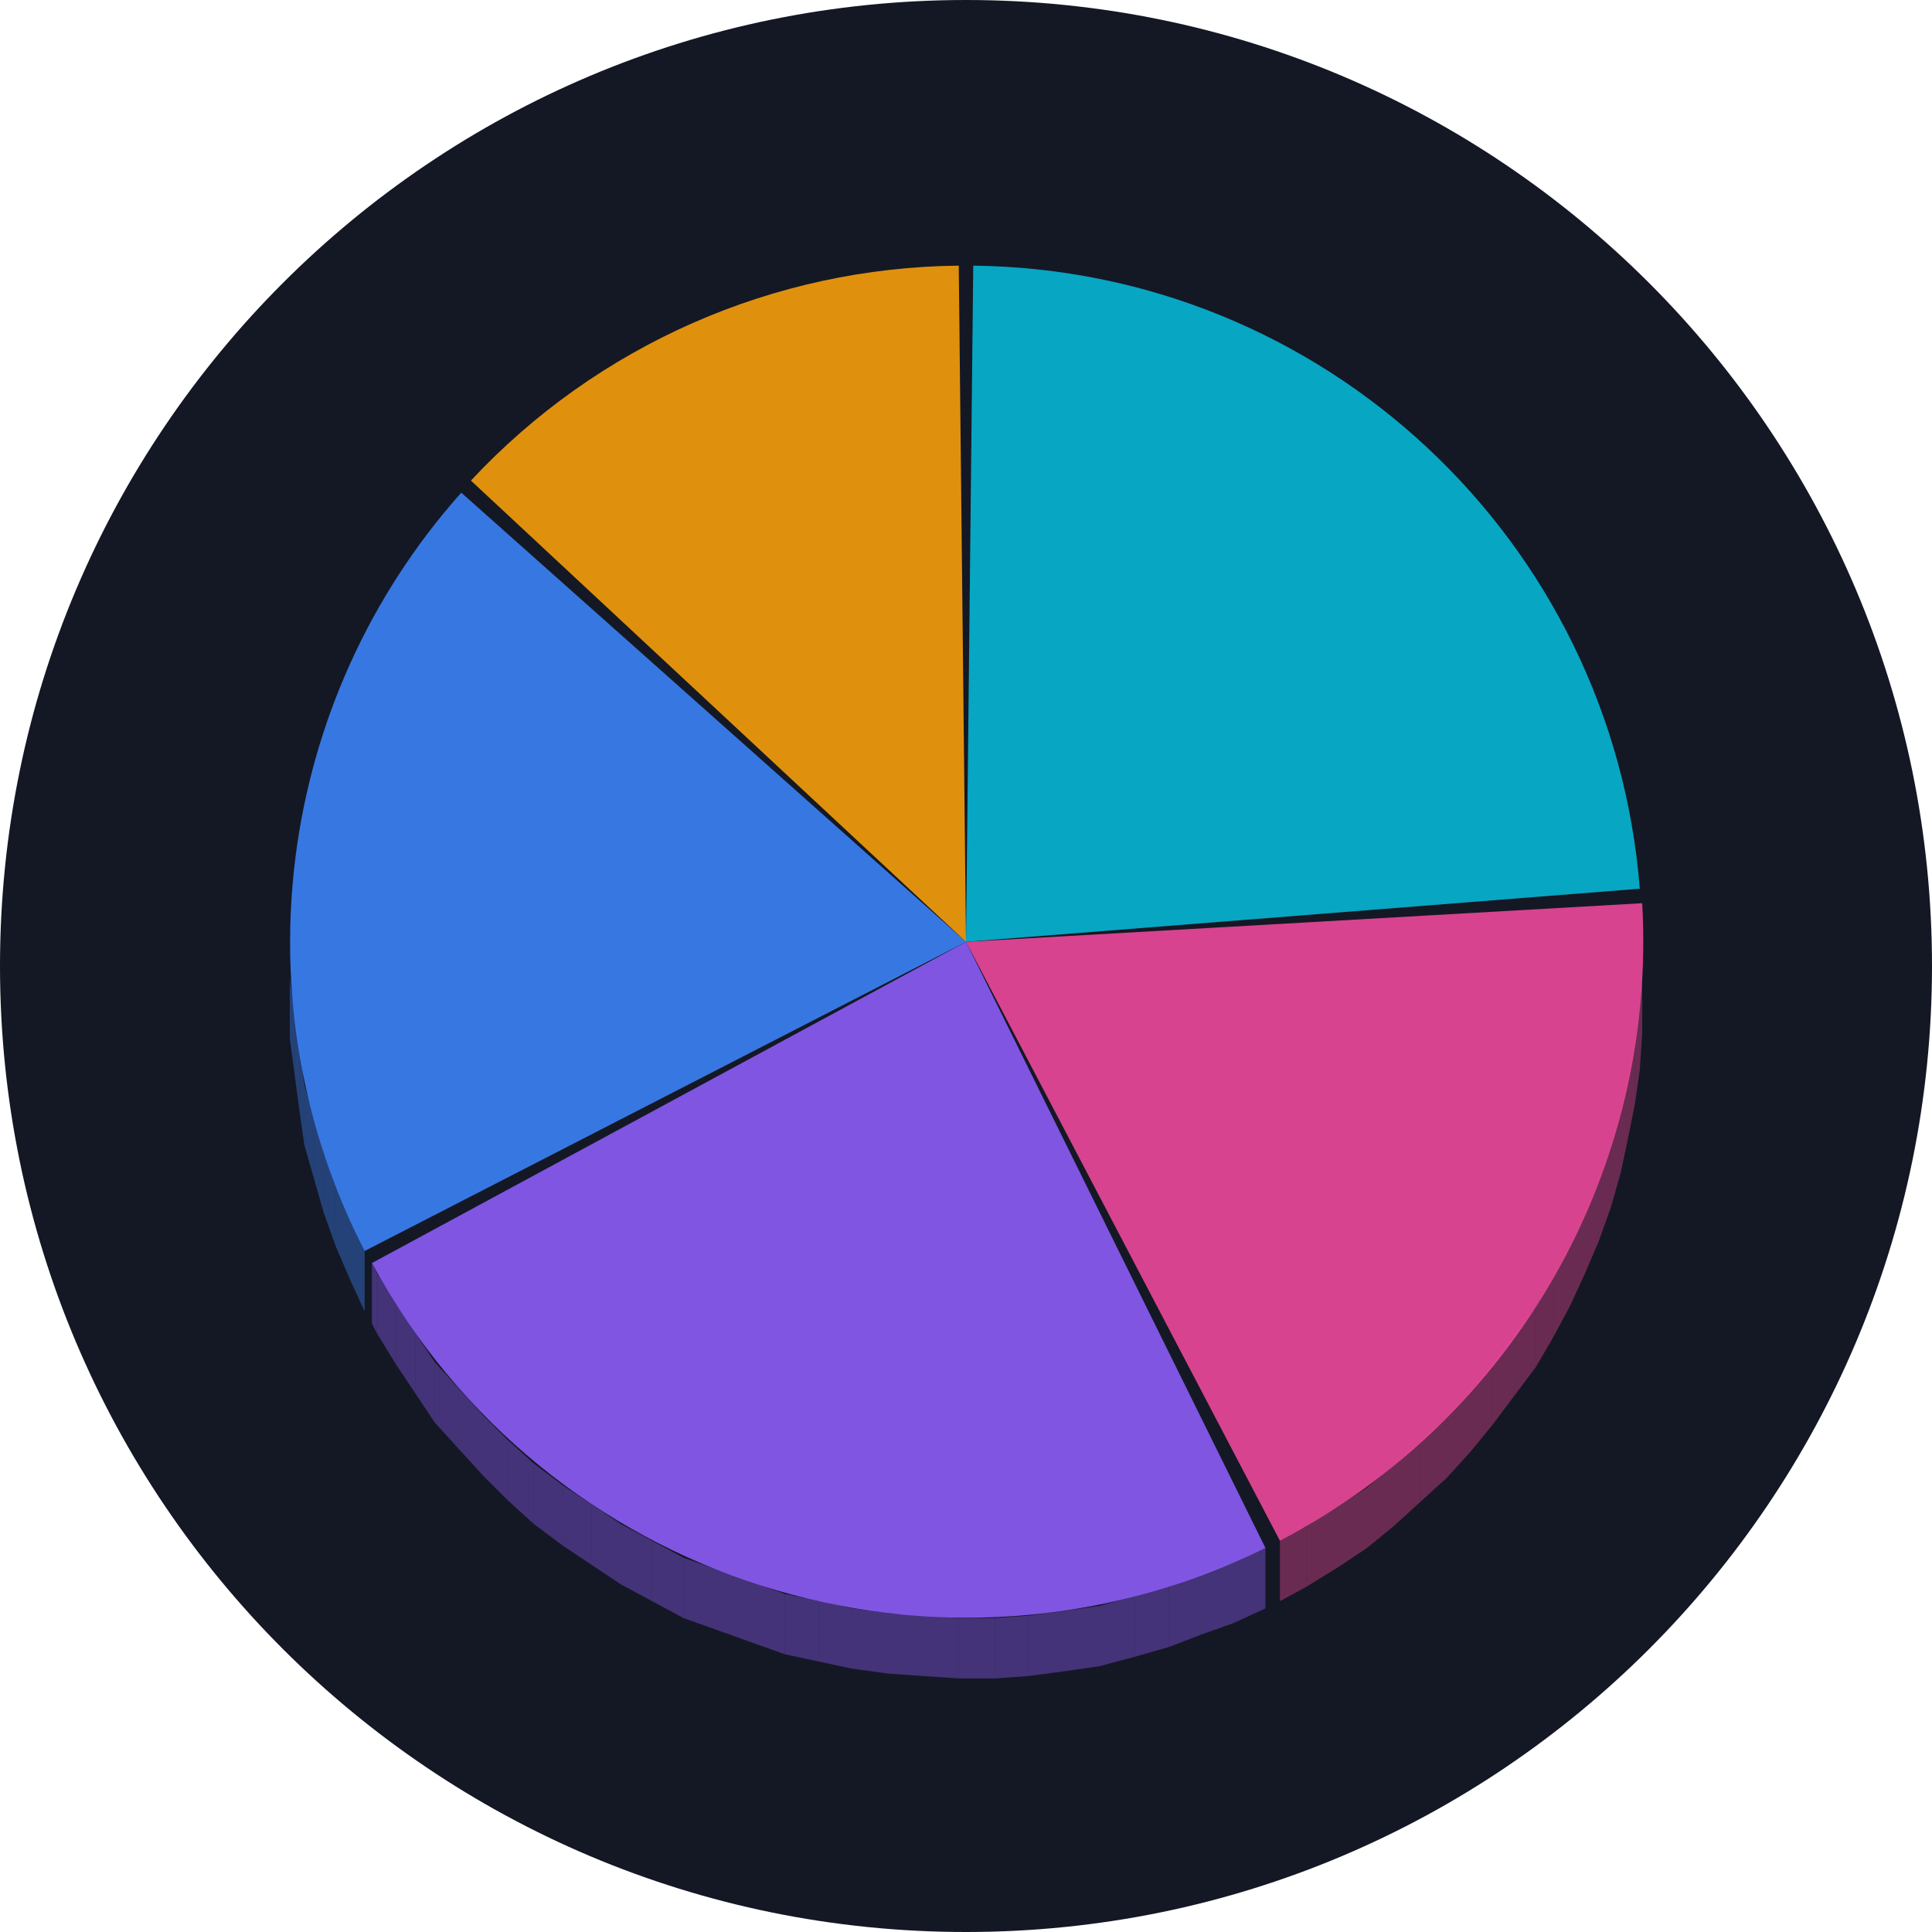
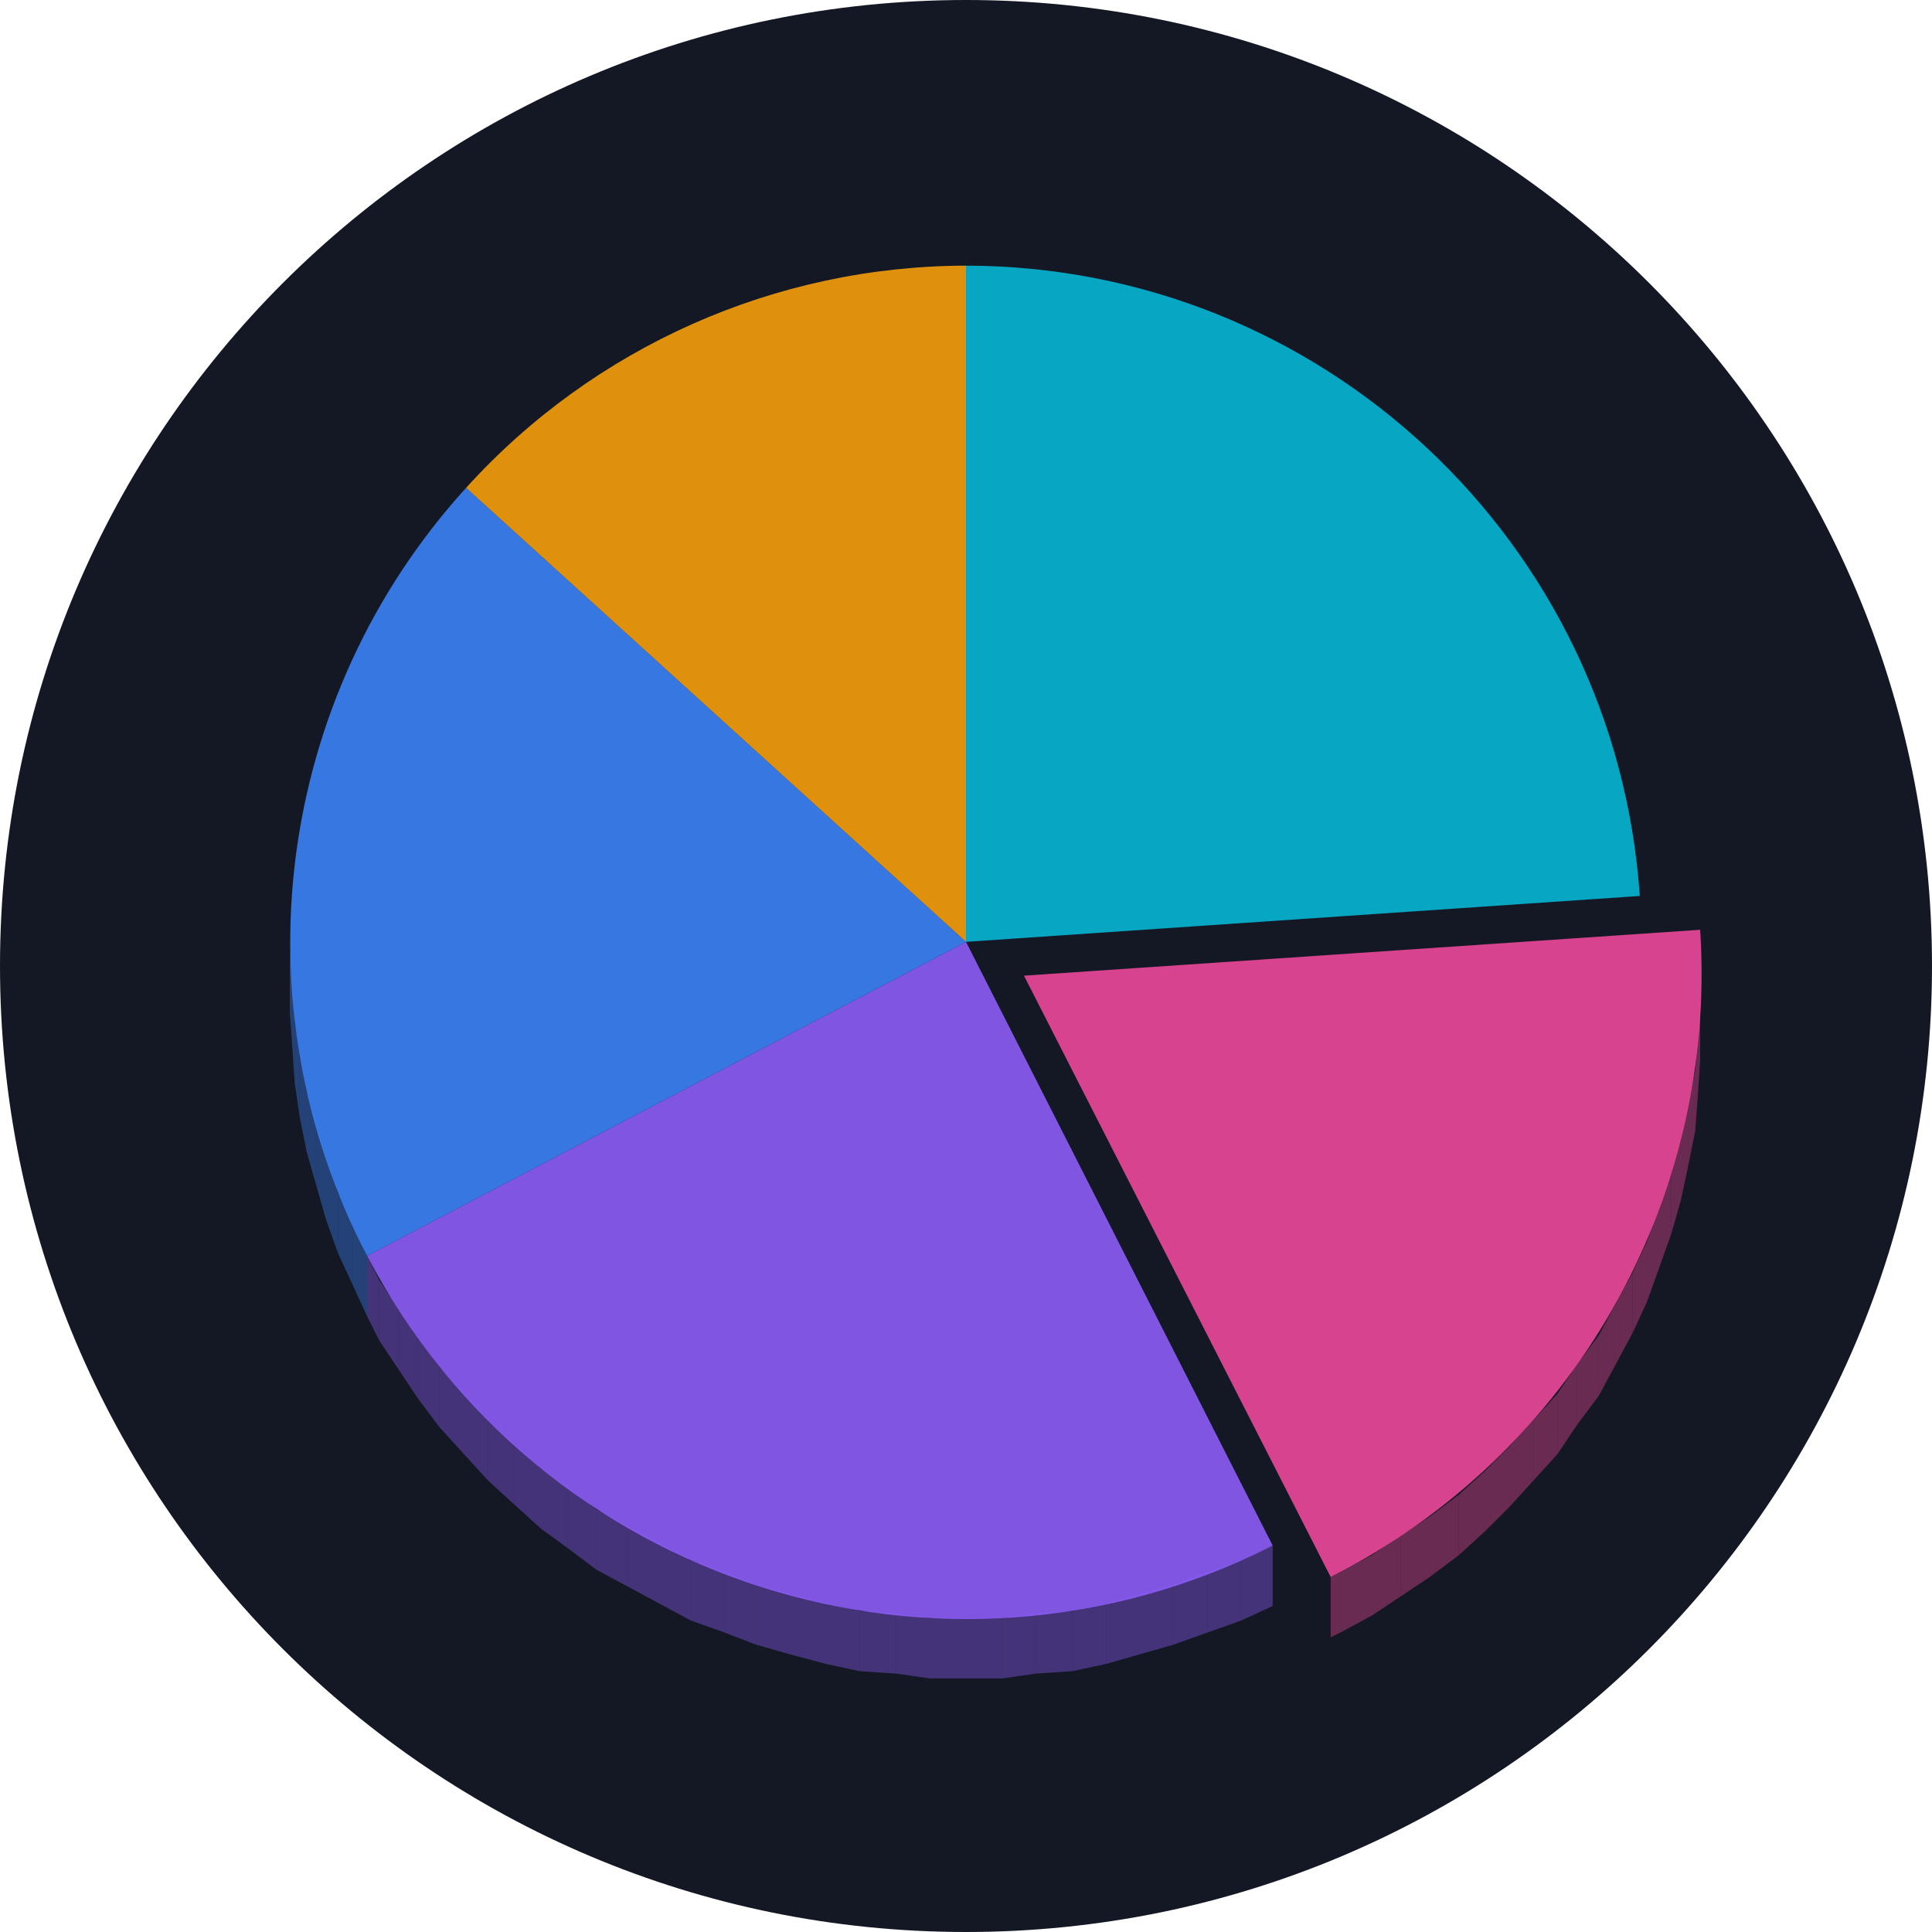
<svg xmlns="http://www.w3.org/2000/svg" viewBox="0 0 80 80" fill="none" width="40" height="40">
  <defs>
    <clipPath id="vc645088871">
      <circle cx="40" cy="40" r="40" />
    </clipPath>
  </defs>
  <g clip-path="url(#vc645088871)">
    <rect width="80" height="80" fill="#141824" />
-     <polygon points="68.0,40.3 67.9,41.8 67.9,44.3 68.0,42.8" fill="#ec4899" opacity="0.4" />
-     <polygon points="67.9,41.8 67.7,43.2 67.7,45.7 67.9,44.3" fill="#ec4899" opacity="0.4" />
-     <polygon points="67.7,43.2 67.4,44.7 67.4,47.2 67.7,45.7" fill="#ec4899" opacity="0.4" />
-     <polygon points="67.4,44.7 67.1,46.1 67.1,48.6 67.4,47.2" fill="#ec4899" opacity="0.4" />
-     <polygon points="67.1,46.1 66.7,47.5 66.7,50.0 67.1,48.6" fill="#ec4899" opacity="0.4" />
-     <polygon points="66.7,47.5 66.2,48.9 66.2,51.4 66.7,50.0" fill="#ec4899" opacity="0.4" />
-     <polygon points="66.2,48.9 65.6,50.3 65.6,52.8 66.2,51.4" fill="#ec4899" opacity="0.4" />
-     <polygon points="65.6,50.3 65.0,51.6 65.0,54.1 65.6,52.8" fill="#ec4899" opacity="0.4" />
-     <polygon points="65.0,51.6 64.3,52.9 64.3,55.4 65.0,54.1" fill="#ec4899" opacity="0.4" />
-     <polygon points="64.3,52.9 63.6,54.1 63.6,56.6 64.3,55.4" fill="#ec4899" opacity="0.4" />
-     <polygon points="63.6,54.1 62.7,55.3 62.7,57.8 63.6,56.6" fill="#ec4899" opacity="0.4" />
-     <polygon points="62.7,55.3 61.8,56.5 61.8,59.0 62.7,57.8" fill="#ec4899" opacity="0.4" />
-     <polygon points="61.8,56.5 60.9,57.6 60.9,60.1 61.8,59.0" fill="#ec4899" opacity="0.4" />
-     <polygon points="60.9,57.6 59.9,58.7 59.9,61.2 60.9,60.1" fill="#ec4899" opacity="0.4" />
-     <polygon points="59.9,58.7 58.8,59.7 58.8,62.2 59.9,61.2" fill="#ec4899" opacity="0.4" />
-     <polygon points="58.8,59.7 57.7,60.7 57.7,63.2 58.8,62.2" fill="#ec4899" opacity="0.4" />
-     <polygon points="57.7,60.7 56.6,61.6 56.6,64.1 57.7,63.2" fill="#ec4899" opacity="0.4" />
-     <polygon points="56.6,61.6 55.4,62.4 55.4,64.9 56.6,64.1" fill="#ec4899" opacity="0.4" />
-     <polygon points="55.4,62.4 54.1,63.2 54.1,65.7 55.4,64.9" fill="#ec4899" opacity="0.4" />
-     <polygon points="54.1,63.2 53.0,63.8 53.0,66.3 54.1,65.7" fill="#ec4899" opacity="0.4" />
-     <polygon points="52.4,64.1 51.1,64.7 51.1,67.2 52.4,66.6" fill="#8b5cf6" opacity="0.4" />
-     <polygon points="51.1,64.7 49.7,65.2 49.7,67.7 51.1,67.2" fill="#8b5cf6" opacity="0.4" />
-     <polygon points="49.7,65.2 48.4,65.7 48.4,68.2 49.7,67.7" fill="#8b5cf6" opacity="0.4" />
-     <polygon points="48.4,65.7 47.0,66.1 47.0,68.6 48.4,68.2" fill="#8b5cf6" opacity="0.4" />
-     <polygon points="47.0,66.1 45.5,66.5 45.5,69.0 47.0,68.6" fill="#8b5cf6" opacity="0.4" />
-     <polygon points="45.5,66.5 44.1,66.7 44.1,69.2 45.5,69.0" fill="#8b5cf6" opacity="0.4" />
-     <polygon points="44.1,66.7 42.6,66.9 42.6,69.4 44.1,69.2" fill="#8b5cf6" opacity="0.4" />
-     <polygon points="42.6,66.9 41.2,67.0 41.2,69.5 42.6,69.4" fill="#8b5cf6" opacity="0.4" />
-     <polygon points="41.2,67.0 39.7,67.0 39.7,69.5 41.2,69.5" fill="#8b5cf6" opacity="0.4" />
-     <polygon points="39.7,67.0 38.2,66.9 38.2,69.4 39.7,69.5" fill="#8b5cf6" opacity="0.4" />
-     <polygon points="38.2,66.9 36.8,66.8 36.8,69.3 38.2,69.4" fill="#8b5cf6" opacity="0.4" />
-     <polygon points="36.8,66.8 35.3,66.6 35.3,69.1 36.8,69.3" fill="#8b5cf6" opacity="0.4" />
-     <polygon points="35.3,66.6 33.9,66.3 33.9,68.8 35.3,69.1" fill="#8b5cf6" opacity="0.4" />
-     <polygon points="33.9,66.3 32.5,66.0 32.5,68.5 33.9,68.8" fill="#8b5cf6" opacity="0.4" />
-     <polygon points="32.5,66.0 31.1,65.5 31.1,68.0 32.5,68.5" fill="#8b5cf6" opacity="0.4" />
-     <polygon points="31.1,65.5 29.7,65.0 29.7,67.5 31.1,68.0" fill="#8b5cf6" opacity="0.4" />
-     <polygon points="29.7,65.0 28.3,64.5 28.3,67.0 29.7,67.5" fill="#8b5cf6" opacity="0.4" />
-     <polygon points="28.3,64.5 27.0,63.8 27.0,66.3 28.3,67.0" fill="#8b5cf6" opacity="0.4" />
-     <polygon points="27.0,63.8 25.7,63.1 25.7,65.6 27.0,66.3" fill="#8b5cf6" opacity="0.4" />
-     <polygon points="25.7,63.1 24.5,62.3 24.5,64.8 25.7,65.6" fill="#8b5cf6" opacity="0.4" />
-     <polygon points="24.5,62.3 23.3,61.5 23.3,64.0 24.5,64.8" fill="#8b5cf6" opacity="0.4" />
-     <polygon points="23.3,61.5 22.1,60.6 22.1,63.1 23.3,64.0" fill="#8b5cf6" opacity="0.4" />
-     <polygon points="22.1,60.6 21.0,59.6 21.0,62.1 22.1,63.1" fill="#8b5cf6" opacity="0.4" />
-     <polygon points="21.0,59.6 20.0,58.6 20.0,61.1 21.0,62.1" fill="#8b5cf6" opacity="0.4" />
-     <polygon points="20.0,58.6 19.0,57.5 19.0,60.0 20.0,61.1" fill="#8b5cf6" opacity="0.4" />
-     <polygon points="19.0,57.5 18.0,56.4 18.0,58.9 19.0,60.0" fill="#8b5cf6" opacity="0.4" />
-     <polygon points="18.0,56.4 17.2,55.2 17.2,57.7 18.0,58.9" fill="#8b5cf6" opacity="0.4" />
-     <polygon points="17.2,55.2 16.4,54.0 16.4,56.5 17.2,57.7" fill="#8b5cf6" opacity="0.4" />
-     <polygon points="16.4,54.0 15.6,52.7 15.6,55.2 16.4,56.5" fill="#8b5cf6" opacity="0.4" />
-     <polygon points="15.6,52.7 15.4,52.3 15.4,54.8 15.6,55.2" fill="#8b5cf6" opacity="0.4" />
-     <polygon points="15.1,51.8 14.5,50.5 14.5,53.0 15.1,54.3" fill="#3b82f6" opacity="0.4" />
-     <polygon points="14.5,50.5 13.9,49.1 13.9,51.6 14.5,53.0" fill="#3b82f6" opacity="0.4" />
-     <polygon points="13.9,49.1 13.4,47.7 13.4,50.2 13.9,51.6" fill="#3b82f6" opacity="0.4" />
-     <polygon points="13.4,47.7 13.0,46.3 13.0,48.8 13.4,50.2" fill="#3b82f6" opacity="0.4" />
-     <polygon points="13.0,46.3 12.6,44.9 12.6,47.4 13.0,48.8" fill="#3b82f6" opacity="0.4" />
-     <polygon points="12.6,44.9 12.4,43.5 12.4,46.0 12.6,47.4" fill="#3b82f6" opacity="0.4" />
-     <polygon points="12.4,43.5 12.2,42.0 12.2,44.5 12.4,46.0" fill="#3b82f6" opacity="0.4" />
-     <polygon points="12.2,42.0 12.0,40.5 12.0,43.0 12.2,44.5" fill="#3b82f6" opacity="0.4" />
-     <polygon points="12.0,40.5 12.0,39.1 12.0,41.6 12.0,43.0" fill="#3b82f6" opacity="0.4" />
-     <path d="M40,39 L40.3,11.0 A28,28 0 0 1 67.9,36.8 Z" fill="#06b6d4" opacity="0.9" />
-     <path d="M40,39 L68.0,37.4 A28,28 0 0 1 53.0,63.8 Z" fill="#ec4899" opacity="0.9" />
-     <path d="M40,39 L52.4,64.1 A28,28 0 0 1 15.4,52.3 Z" fill="#8b5cf6" opacity="0.9" />
-     <path d="M40,39 L15.1,51.8 A28,28 0 0 1 19.1,20.4 Z" fill="#3b82f6" opacity="0.9" />
-     <path d="M40,39 L19.5,19.9 A28,28 0 0 1 39.7,11.0 Z" fill="#f59e0b" opacity="0.9" />
+     <polygon points="70.4,41.4 70.3,42.9 70.3,45.4 70.4,43.9" fill="#ec4899" opacity="0.4" />
+     <polygon points="70.3,42.9 70.2,44.3 70.2,46.8 70.3,45.4" fill="#ec4899" opacity="0.4" />
+     <polygon points="70.2,44.3 69.9,45.8 69.9,48.3 70.2,46.8" fill="#ec4899" opacity="0.4" />
+     <polygon points="69.9,45.8 69.6,47.2 69.6,49.7 69.9,48.3" fill="#ec4899" opacity="0.4" />
+     <polygon points="69.6,47.2 69.2,48.6 69.2,51.1 69.6,49.7" fill="#ec4899" opacity="0.4" />
+     <polygon points="69.2,48.6 68.7,50.0 68.7,52.5 69.2,51.1" fill="#ec4899" opacity="0.4" />
+     <polygon points="68.7,50.0 68.2,51.4 68.2,53.9 68.7,52.5" fill="#ec4899" opacity="0.4" />
+     <polygon points="68.2,51.4 67.6,52.7 67.6,55.2 68.2,53.9" fill="#ec4899" opacity="0.4" />
+     <polygon points="67.6,52.7 66.9,54.0 66.9,56.5 67.6,55.2" fill="#ec4899" opacity="0.4" />
+     <polygon points="66.9,54.0 66.2,55.3 66.2,57.8 66.9,56.5" fill="#ec4899" opacity="0.4" />
+     <polygon points="66.2,55.3 65.3,56.5 65.3,59.0 66.2,57.8" fill="#ec4899" opacity="0.4" />
+     <polygon points="65.3,56.5 64.5,57.7 64.5,60.2 65.3,59.0" fill="#ec4899" opacity="0.4" />
+     <polygon points="64.5,57.7 63.5,58.8 63.5,61.3 64.5,60.2" fill="#ec4899" opacity="0.4" />
+     <polygon points="63.5,58.8 62.5,59.9 62.5,62.4 63.5,61.3" fill="#ec4899" opacity="0.4" />
+     <polygon points="62.5,59.9 61.5,60.9 61.5,63.4 62.5,62.4" fill="#ec4899" opacity="0.4" />
+     <polygon points="61.5,60.9 60.4,61.9 60.4,64.4 61.5,63.4" fill="#ec4899" opacity="0.4" />
+     <polygon points="60.4,61.9 59.2,62.8 59.2,65.3 60.4,64.4" fill="#ec4899" opacity="0.4" />
+     <polygon points="59.2,62.8 58.0,63.6 58.0,66.1 59.2,65.3" fill="#ec4899" opacity="0.4" />
+     <polygon points="58.0,63.6 56.8,64.4 56.8,66.9 58.0,66.1" fill="#ec4899" opacity="0.4" />
+     <polygon points="56.8,64.4 55.5,65.1 55.5,67.6 56.8,66.9" fill="#ec4899" opacity="0.4" />
+     <polygon points="55.5,65.1 55.1,65.3 55.1,67.8 55.5,67.6" fill="#ec4899" opacity="0.4" />
+     <polygon points="52.7,64.0 51.4,64.6 51.4,67.1 52.7,66.5" fill="#8b5cf6" opacity="0.4" />
+     <polygon points="51.4,64.6 50.0,65.1 50.0,67.6 51.4,67.1" fill="#8b5cf6" opacity="0.4" />
+     <polygon points="50.0,65.1 48.6,65.6 48.6,68.1 50.0,67.6" fill="#8b5cf6" opacity="0.4" />
+     <polygon points="48.6,65.6 47.2,66.0 47.2,68.5 48.6,68.1" fill="#8b5cf6" opacity="0.4" />
+     <polygon points="47.2,66.0 45.8,66.4 45.8,68.9 47.2,68.5" fill="#8b5cf6" opacity="0.4" />
+     <polygon points="45.8,66.4 44.4,66.7 44.4,69.2 45.8,68.9" fill="#8b5cf6" opacity="0.4" />
+     <polygon points="44.4,66.7 42.9,66.8 42.9,69.3 44.4,69.2" fill="#8b5cf6" opacity="0.4" />
+     <polygon points="42.9,66.8 41.5,67.0 41.5,69.5 42.9,69.3" fill="#8b5cf6" opacity="0.4" />
+     <polygon points="41.5,67.0 40.0,67.0 40.0,69.5 41.5,69.5" fill="#8b5cf6" opacity="0.4" />
+     <polygon points="40.0,67.0 38.5,67.0 38.5,69.5 40.0,69.5" fill="#8b5cf6" opacity="0.4" />
+     <polygon points="38.5,67.0 37.1,66.8 37.1,69.3 38.5,69.5" fill="#8b5cf6" opacity="0.4" />
+     <polygon points="37.1,66.8 35.6,66.7 35.6,69.2 37.1,69.3" fill="#8b5cf6" opacity="0.4" />
+     <polygon points="35.6,66.7 34.2,66.4 34.2,68.9 35.6,69.2" fill="#8b5cf6" opacity="0.4" />
+     <polygon points="34.2,66.4 32.7,66.0 32.7,68.5 34.2,68.9" fill="#8b5cf6" opacity="0.4" />
+     <polygon points="32.7,66.0 31.3,65.6 31.3,68.1 32.7,68.5" fill="#8b5cf6" opacity="0.4" />
+     <polygon points="31.3,65.6 30.0,65.1 30.0,67.6 31.3,68.1" fill="#8b5cf6" opacity="0.4" />
+     <polygon points="30.0,65.1 28.6,64.6 28.6,67.1 30.0,67.6" fill="#8b5cf6" opacity="0.4" />
+     <polygon points="28.6,64.6 27.3,63.9 27.3,66.4 28.6,67.1" fill="#8b5cf6" opacity="0.4" />
+     <polygon points="27.3,63.9 26.0,63.2 26.0,65.7 27.3,66.4" fill="#8b5cf6" opacity="0.4" />
+     <polygon points="26.0,63.2 24.7,62.5 24.7,65.0 26.0,65.7" fill="#8b5cf6" opacity="0.4" />
+     <polygon points="24.7,62.5 23.5,61.6 23.5,64.1 24.7,65.0" fill="#8b5cf6" opacity="0.4" />
+     <polygon points="23.5,61.6 22.4,60.8 22.4,63.3 23.5,64.1" fill="#8b5cf6" opacity="0.4" />
+     <polygon points="22.4,60.8 21.3,59.8 21.3,62.3 22.4,63.3" fill="#8b5cf6" opacity="0.4" />
+     <polygon points="21.3,59.8 20.2,58.8 20.2,61.3 21.3,62.3" fill="#8b5cf6" opacity="0.4" />
+     <polygon points="20.2,58.8 19.2,57.7 19.2,60.2 20.2,61.3" fill="#8b5cf6" opacity="0.4" />
+     <polygon points="19.2,57.7 18.2,56.6 18.2,59.1 19.2,60.2" fill="#8b5cf6" opacity="0.4" />
+     <polygon points="18.2,56.6 17.3,55.4 17.3,57.9 18.2,59.1" fill="#8b5cf6" opacity="0.4" />
+     <polygon points="17.3,55.4 16.5,54.2 16.5,56.7 17.3,57.9" fill="#8b5cf6" opacity="0.4" />
+     <polygon points="16.5,54.2 15.7,53.0 15.7,55.5 16.5,56.7" fill="#8b5cf6" opacity="0.4" />
+     <polygon points="15.7,53.0 15.2,52.0 15.2,54.5 15.7,55.5" fill="#8b5cf6" opacity="0.4" />
+     <polygon points="15.2,52.0 14.6,50.7 14.6,53.2 15.2,54.5" fill="#3b82f6" opacity="0.4" />
+     <polygon points="14.6,50.7 14.0,49.4 14.0,51.9 14.6,53.2" fill="#3b82f6" opacity="0.4" />
+     <polygon points="14.0,49.4 13.5,48.0 13.5,50.5 14.0,51.9" fill="#3b82f6" opacity="0.4" />
+     <polygon points="13.5,48.0 13.1,46.6 13.1,49.1 13.5,50.5" fill="#3b82f6" opacity="0.4" />
+     <polygon points="13.1,46.6 12.7,45.2 12.7,47.7 13.1,49.1" fill="#3b82f6" opacity="0.4" />
+     <polygon points="12.7,45.2 12.4,43.7 12.4,46.2 12.7,47.7" fill="#3b82f6" opacity="0.4" />
+     <polygon points="12.4,43.7 12.2,42.3 12.2,44.8 12.4,46.2" fill="#3b82f6" opacity="0.4" />
+     <polygon points="12.2,42.3 12.1,40.8 12.1,43.3 12.2,44.8" fill="#3b82f6" opacity="0.4" />
+     <polygon points="12.1,40.8 12.0,39.4 12.0,41.9 12.1,43.3" fill="#3b82f6" opacity="0.4" />
+     <path d="M40,39 L40.0,11.0 A28,28 0 0 1 67.9,37.1 Z" fill="#06b6d4" opacity="0.9" />
+     <path d="M42.4,40.4 L70.4,38.5 A28,28 0 0 1 55.1,65.3 Z" fill="#ec4899" opacity="0.9" />
+     <path d="M40,39 L52.7,64.0 A28,28 0 0 1 15.2,52.0 Z" fill="#8b5cf6" opacity="0.9" />
+     <path d="M40,39 L15.2,52.0 A28,28 0 0 1 19.3,20.2 Z" fill="#3b82f6" opacity="0.9" />
+     <path d="M40,39 L19.3,20.2 A28,28 0 0 1 40.0,11.0 Z" fill="#f59e0b" opacity="0.9" />
  </g>
</svg>
